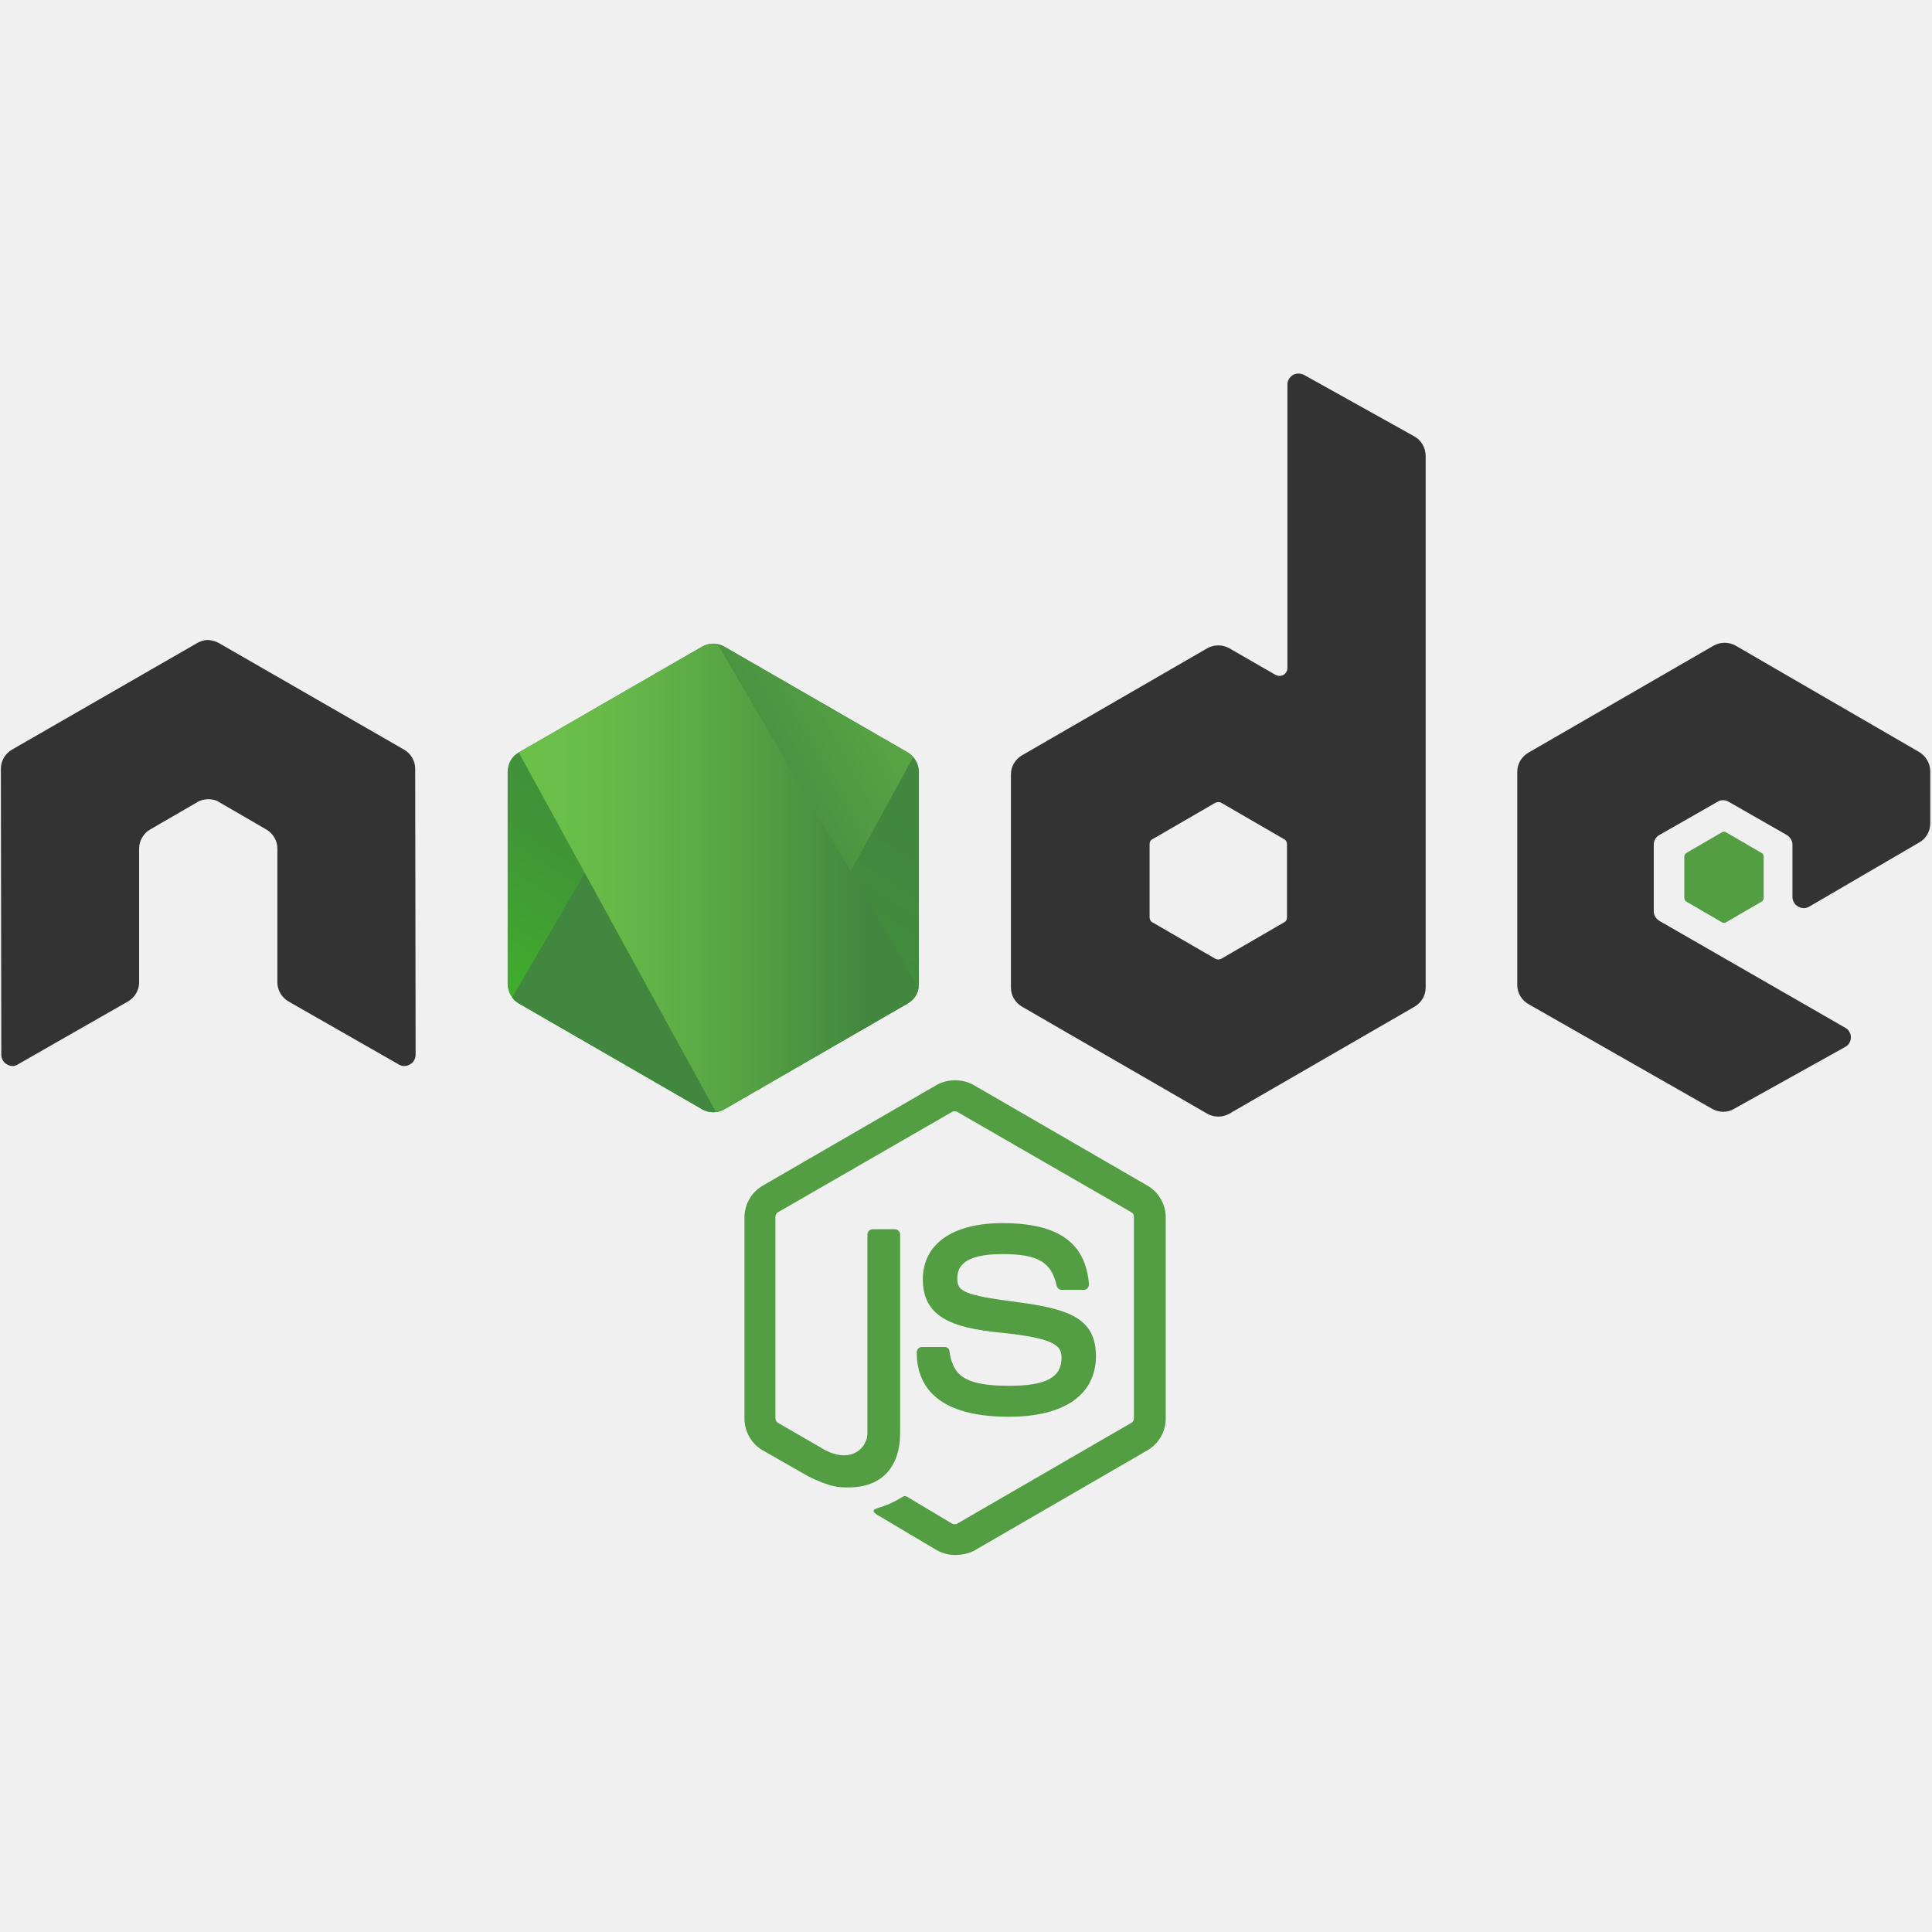
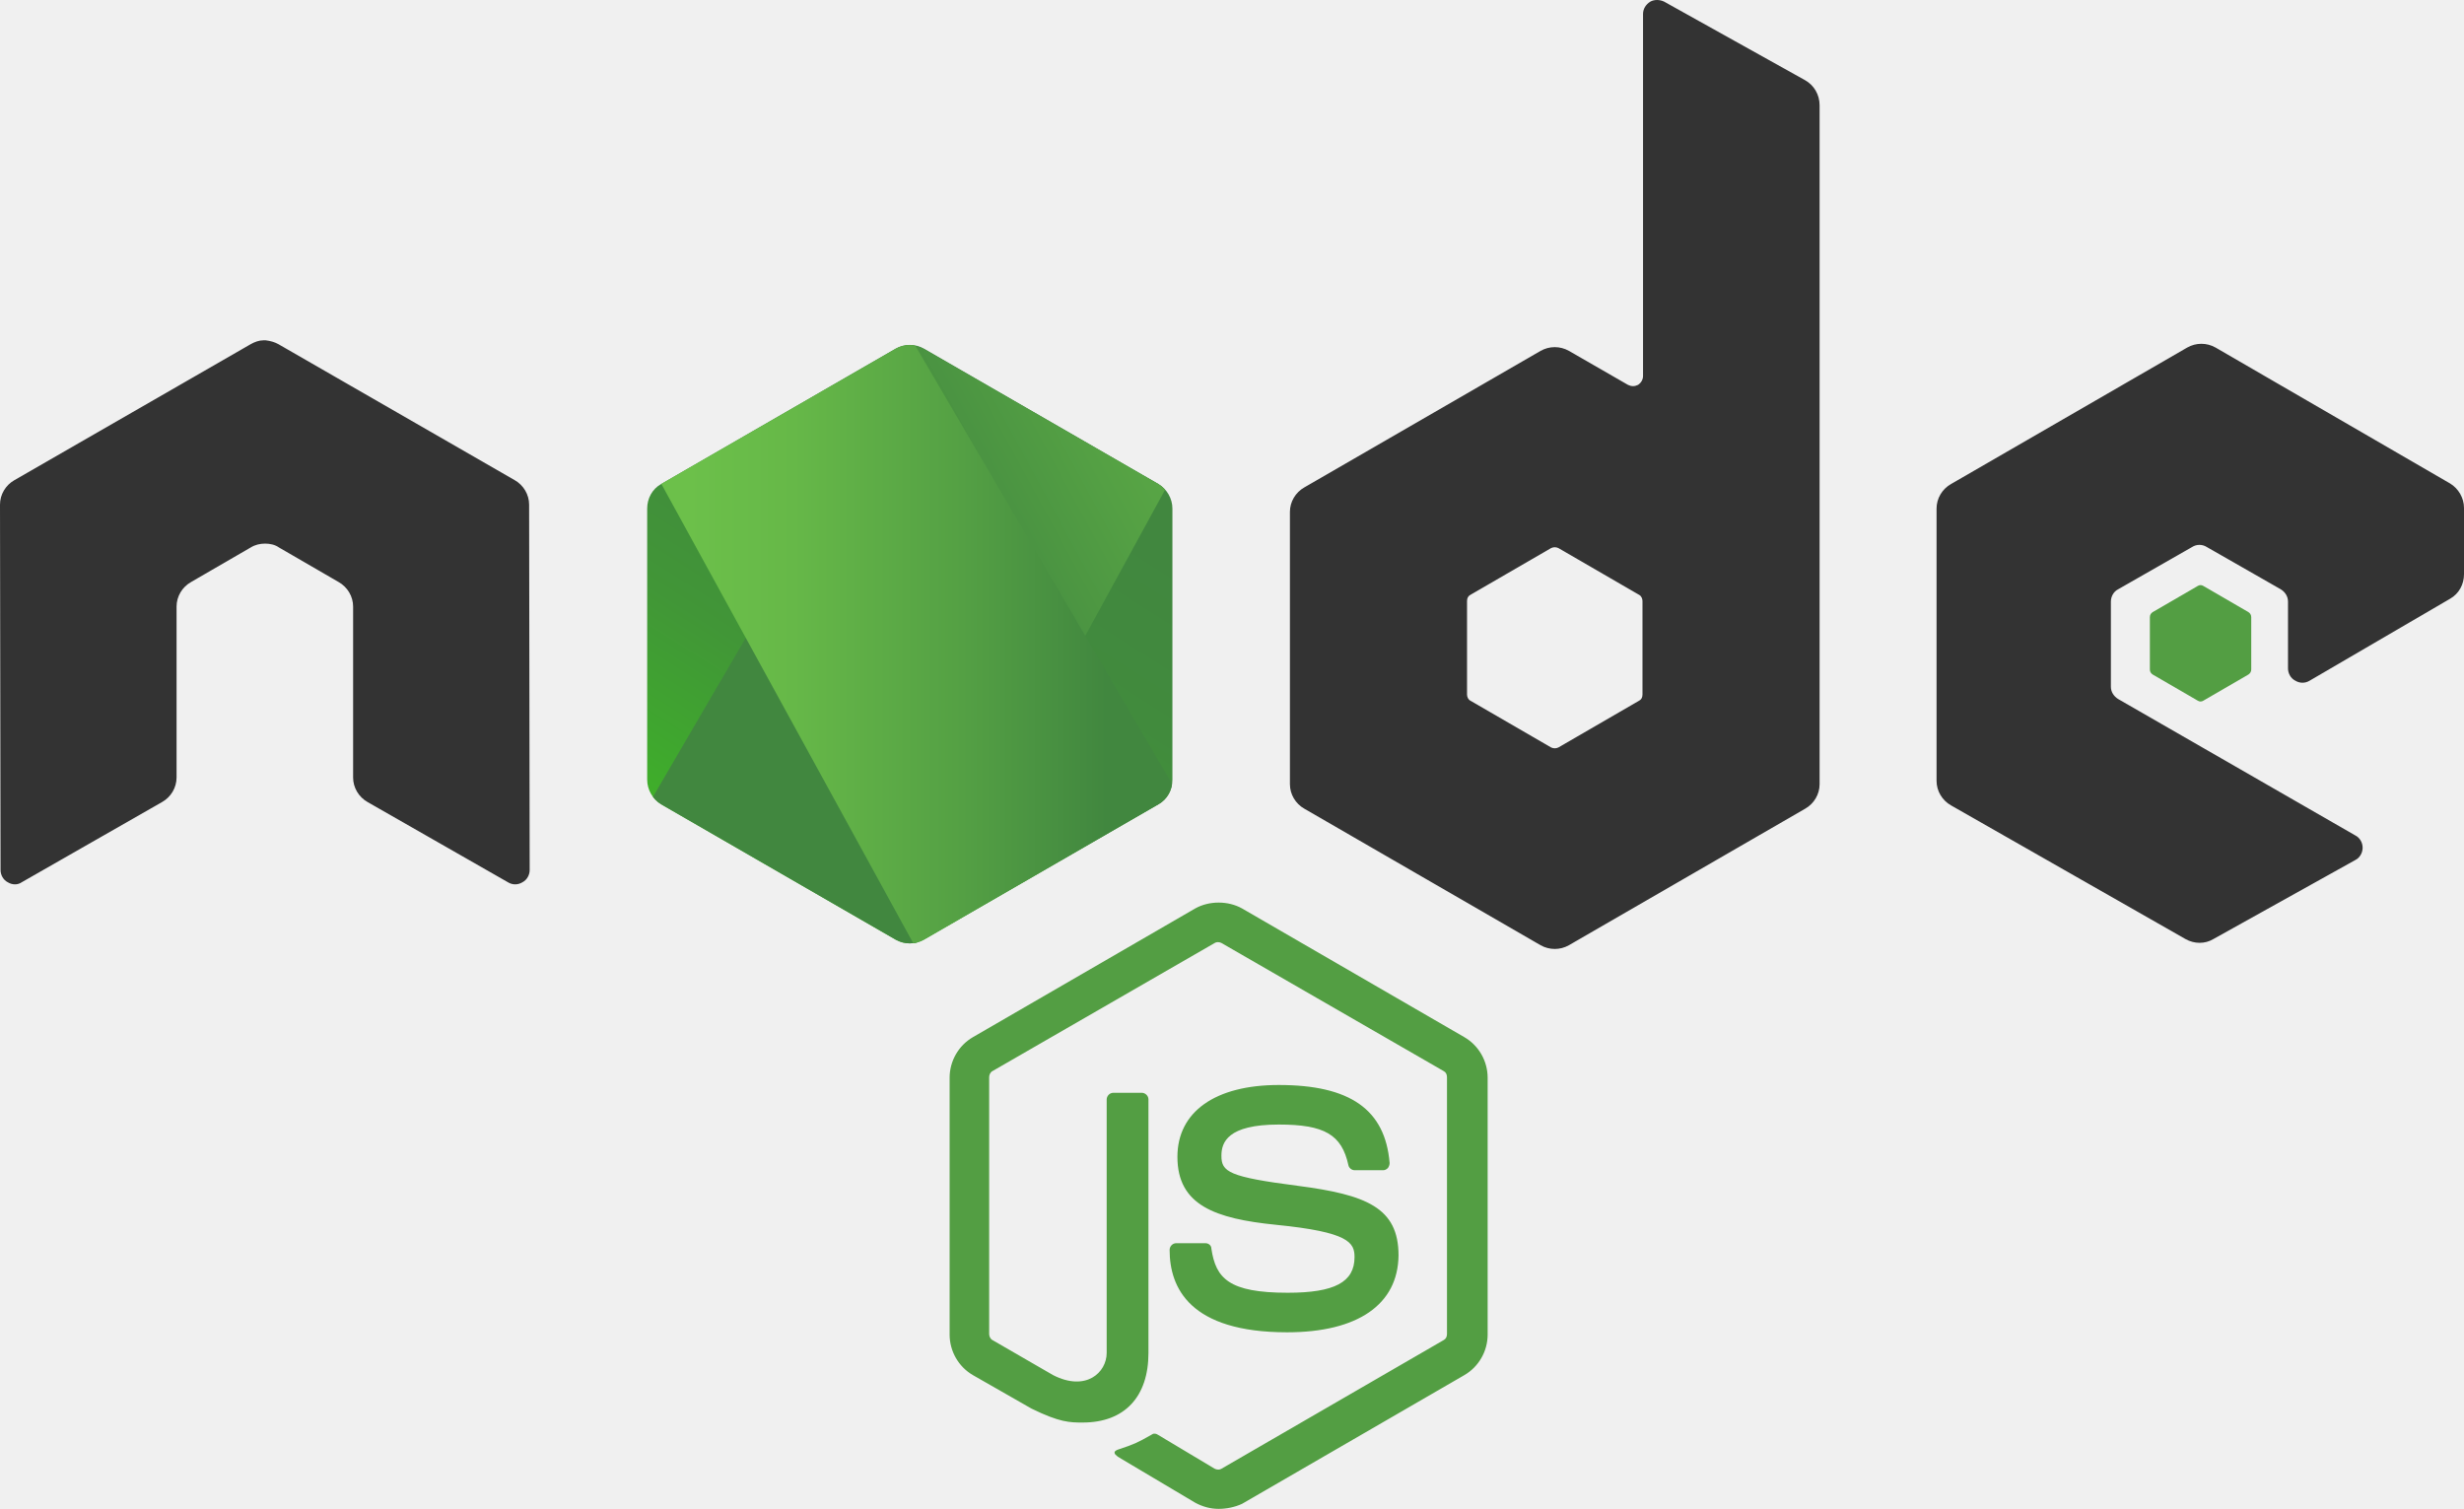
- <svg xmlns="http://www.w3.org/2000/svg" xmlns:xlink="http://www.w3.org/1999/xlink" width="800px" height="800px" viewBox="0 -99 512 512" preserveAspectRatio="xMidYMid">
-   <defs>
-     <linearGradient x1="68.188%" y1="17.487%" x2="27.823%" y2="89.755%" id="b">
-       <stop stop-color="#41873F" offset="0%" />
-       <stop stop-color="#418B3D" offset="32.88%" />
-       <stop stop-color="#419637" offset="63.52%" />
-       <stop stop-color="#3FA92D" offset="93.19%" />
-       <stop stop-color="#3FAE2A" offset="100%" />
+ <svg xmlns="http://www.w3.org/2000/svg" xmlns:xlink="http://www.w3.org/1999/xlink" width="798.917" height="489.21" viewBox="0 -99 511.307 313.094" preserveAspectRatio="xMidYMid" version="1.1" id="svg42">
+   <defs id="defs30">
+     <linearGradient x1="79.822" y1="21.347" x2="32.862" y2="105.422" id="b" gradientTransform="scale(0.9368249,1.067435)" gradientUnits="userSpaceOnUse">
+       <stop stop-color="#41873F" offset="0%" id="stop1" />
+       <stop stop-color="#418B3D" offset="32.88%" id="stop2" />
+       <stop stop-color="#419637" offset="63.52%" id="stop3" />
+       <stop stop-color="#3FA92D" offset="93.19%" id="stop4" />
+       <stop stop-color="#3FAE2A" offset="100%" id="stop5" />
    </linearGradient>
-     <path id="a" d="M57.903 1.85a5.957 5.957 0 0 0-5.894 0L3.352 29.933c-1.85 1.04-2.89 3.005-2.89 5.085v56.286c0 2.08 1.156 4.045 2.89 5.085l48.657 28.085a5.957 5.957 0 0 0 5.894 0l48.658-28.085c1.849-1.04 2.89-3.005 2.89-5.085V35.019c0-2.08-1.157-4.045-2.89-5.085L57.903 1.85z" />
-     <linearGradient x1="43.277%" y1="55.169%" x2="159.245%" y2="-18.306%" id="d">
-       <stop stop-color="#41873F" offset="13.76%" />
-       <stop stop-color="#54A044" offset="40.32%" />
-       <stop stop-color="#66B848" offset="71.36%" />
-       <stop stop-color="#6CC04A" offset="90.81%" />
+     <path id="a" d="m 57.903,1.85 a 5.957,5.957 0 0 0 -5.894,0 L 3.352,29.933 c -1.85,1.04 -2.89,3.005 -2.89,5.085 v 56.286 c 0,2.08 1.156,4.045 2.89,5.085 l 48.657,28.085 a 5.957,5.957 0 0 0 5.894,0 l 48.658,-28.085 c 1.849,-1.04 2.89,-3.005 2.89,-5.085 V 35.019 c 0,-2.08 -1.157,-4.045 -2.89,-5.085 z" />
+     <linearGradient x1="51.369" y1="64.595" x2="184.674" y2="-19.865" id="d" gradientTransform="scale(0.9260208,1.079889)" gradientUnits="userSpaceOnUse">
+       <stop stop-color="#41873F" offset="13.76%" id="stop6" />
+       <stop stop-color="#54A044" offset="40.32%" id="stop7" />
+       <stop stop-color="#66B848" offset="71.36%" id="stop8" />
+       <stop stop-color="#6CC04A" offset="90.81%" id="stop9" />
    </linearGradient>
-     <linearGradient x1="-4413.77%" y1="13.43%" x2="5327.93%" y2="13.43%" id="e">
-       <stop stop-color="#6CC04A" offset="9.192%" />
-       <stop stop-color="#66B848" offset="28.64%" />
-       <stop stop-color="#54A044" offset="59.68%" />
-       <stop stop-color="#41873F" offset="86.24%" />
+     <linearGradient x1="5.463" y1="1.396" x2="60.625" y2="1.396" id="e" gradientTransform="scale(1.631816,0.6128141)" gradientUnits="userSpaceOnUse">
+       <stop stop-color="#6CC04A" offset="9.192%" id="stop10" />
+       <stop stop-color="#66B848" offset="28.64%" id="stop11" />
+       <stop stop-color="#54A044" offset="59.68%" id="stop12" />
+       <stop stop-color="#41873F" offset="86.24%" id="stop13" />
    </linearGradient>
-     <linearGradient x1="-4.389%" y1="49.997%" x2="101.499%" y2="49.997%" id="f">
-       <stop stop-color="#6CC04A" offset="9.192%" />
-       <stop stop-color="#66B848" offset="28.64%" />
-       <stop stop-color="#54A044" offset="59.68%" />
-       <stop stop-color="#41873F" offset="86.24%" />
+     <linearGradient x1="-1.422" y1="66.99" x2="120.279" y2="66.99" id="f" gradientTransform="scale(0.9251478,1.080908)" gradientUnits="userSpaceOnUse">
+       <stop stop-color="#6CC04A" offset="9.192%" id="stop14" />
+       <stop stop-color="#66B848" offset="28.64%" id="stop15" />
+       <stop stop-color="#54A044" offset="59.68%" id="stop16" />
+       <stop stop-color="#41873F" offset="86.24%" id="stop17" />
    </linearGradient>
-     <linearGradient x1="-9713.77%" y1="36.21%" x2="27.93%" y2="36.21%" id="g">
-       <stop stop-color="#6CC04A" offset="9.192%" />
-       <stop stop-color="#66B848" offset="28.64%" />
-       <stop stop-color="#54A044" offset="59.68%" />
-       <stop stop-color="#41873F" offset="86.24%" />
+     <linearGradient x1="117.947" y1="68.392" x2="169.562" y2="68.392" id="g" gradientTransform="scale(0.6549234,1.526896)" gradientUnits="userSpaceOnUse">
+       <stop stop-color="#6CC04A" offset="9.192%" id="stop18" />
+       <stop stop-color="#66B848" offset="28.64%" id="stop19" />
+       <stop stop-color="#54A044" offset="59.68%" id="stop20" />
+       <stop stop-color="#41873F" offset="86.24%" id="stop21" />
    </linearGradient>
-     <linearGradient x1="-103.861%" y1="50.275%" x2="100.797%" y2="50.275%" id="h">
-       <stop stop-color="#6CC04A" offset="9.192%" />
-       <stop stop-color="#66B848" offset="28.64%" />
-       <stop stop-color="#54A044" offset="59.68%" />
-       <stop stop-color="#41873F" offset="86.24%" />
+     <linearGradient x1="-1.039" y1="150.751" x2="87.897" y2="150.751" id="h" gradientTransform="scale(1.265975,0.7899052)" gradientUnits="userSpaceOnUse">
+       <stop stop-color="#6CC04A" offset="9.192%" id="stop22" />
+       <stop stop-color="#66B848" offset="28.64%" id="stop23" />
+       <stop stop-color="#54A044" offset="59.68%" id="stop24" />
+       <stop stop-color="#41873F" offset="86.24%" id="stop25" />
    </linearGradient>
-     <linearGradient x1="130.613%" y1="-211.069%" x2="4.393%" y2="201.605%" id="i">
-       <stop stop-color="#41873F" offset="0%" />
-       <stop stop-color="#418B3D" offset="32.88%" />
-       <stop stop-color="#419637" offset="63.52%" />
-       <stop stop-color="#3FA92D" offset="93.19%" />
-       <stop stop-color="#3FAE2A" offset="100%" />
+     <linearGradient x1="100.854" y1="37.182" x2="46.004" y2="216.513" id="i" gradientTransform="scale(1.265975,0.7899052)" gradientUnits="userSpaceOnUse">
+       <stop stop-color="#41873F" offset="0%" id="stop26" />
+       <stop stop-color="#418B3D" offset="32.88%" id="stop27" />
+       <stop stop-color="#419637" offset="63.52%" id="stop28" />
+       <stop stop-color="#3FA92D" offset="93.19%" id="stop29" />
+       <stop stop-color="#3FAE2A" offset="100%" id="stop30" />
    </linearGradient>
  </defs>
-   <g fill="none">
-     <path d="M253.11 313.094c-1.733 0-3.351-.462-4.854-1.271l-15.371-9.13c-2.312-1.272-1.156-1.734-.462-1.965 3.12-1.04 3.698-1.272 6.934-3.12.347-.232.81-.116 1.156.115l11.789 7.05c.462.231 1.04.231 1.386 0l46.115-26.698c.462-.231.694-.694.694-1.271v-53.28c0-.579-.232-1.04-.694-1.272l-46.115-26.582c-.462-.232-1.04-.232-1.386 0l-46.115 26.582c-.462.231-.694.809-.694 1.271v53.28c0 .463.232 1.04.694 1.272l12.598 7.281c6.819 3.467 11.095-.578 11.095-4.623v-52.587c0-.693.578-1.387 1.387-1.387h5.894c.694 0 1.387.578 1.387 1.387v52.587c0 9.13-4.97 14.447-13.638 14.447-2.658 0-4.738 0-10.633-2.89l-12.135-6.934c-3.005-1.733-4.854-4.97-4.854-8.437v-53.28c0-3.467 1.849-6.704 4.854-8.437l46.114-26.698c2.89-1.618 6.82-1.618 9.709 0l46.114 26.698c3.005 1.733 4.855 4.97 4.855 8.437v53.28c0 3.467-1.85 6.704-4.855 8.437l-46.114 26.698c-1.503.694-3.236 1.04-4.854 1.04zm14.216-36.637c-20.225 0-24.386-9.246-24.386-17.105 0-.694.578-1.387 1.387-1.387h6.01c.693 0 1.271.462 1.271 1.156.925 6.125 3.583 9.13 15.834 9.13 9.708 0 13.87-2.196 13.87-7.397 0-3.005-1.157-5.2-16.297-6.703-12.598-1.272-20.457-4.045-20.457-14.1 0-9.362 7.86-14.91 21.035-14.91 14.793 0 22.075 5.086 23 16.18 0 .348-.116.694-.347 1.041-.232.231-.578.462-.925.462h-6.01c-.578 0-1.156-.462-1.271-1.04-1.387-6.356-4.97-8.437-14.447-8.437-10.633 0-11.905 3.699-11.905 6.472 0 3.352 1.503 4.392 15.834 6.241 14.216 1.85 20.92 4.508 20.92 14.447-.116 10.171-8.437 15.95-23.116 15.95z" fill="#539E43" />
-     <path d="M110.028 104.712c0-2.08-1.156-4.046-3.005-5.086l-49.004-28.2c-.81-.463-1.734-.694-2.658-.81h-.463c-.924 0-1.849.347-2.658.81l-49.004 28.2c-1.85 1.04-3.005 3.005-3.005 5.086l.116 75.817c0 1.04.578 2.08 1.502 2.543.925.578 2.08.578 2.89 0l29.125-16.643c1.849-1.04 3.005-3.005 3.005-5.085v-35.482c0-2.08 1.155-4.045 3.005-5.085l12.366-7.166c.925-.578 1.965-.81 3.005-.81 1.04 0 2.08.232 2.89.81l12.366 7.166c1.85 1.04 3.005 3.004 3.005 5.085v35.482c0 2.08 1.156 4.045 3.005 5.085l29.125 16.643c.925.578 2.08.578 3.005 0 .925-.463 1.503-1.503 1.503-2.543l-.116-75.817zM345.571.347c-.924-.463-2.08-.463-2.89 0-.924.578-1.502 1.502-1.502 2.542v75.125c0 .693-.346 1.386-1.04 1.849-.693.346-1.387.346-2.08 0l-12.251-7.05a5.957 5.957 0 0 0-5.895 0l-49.004 28.316c-1.849 1.04-3.005 3.005-3.005 5.085v56.516c0 2.08 1.156 4.046 3.005 5.086l49.004 28.316a5.957 5.957 0 0 0 5.895 0l49.004-28.316c1.849-1.04 3.005-3.005 3.005-5.086V21.844c0-2.196-1.156-4.16-3.005-5.201L345.572.347zm-4.507 143.776c0 .578-.231 1.04-.694 1.271l-16.758 9.708a1.714 1.714 0 0 1-1.503 0l-16.758-9.708c-.463-.231-.694-.809-.694-1.271v-19.417c0-.578.231-1.04.694-1.271l16.758-9.709a1.714 1.714 0 0 1 1.503 0l16.758 9.709c.463.23.694.809.694 1.271v19.417zM508.648 124.244c1.85-1.04 2.89-3.005 2.89-5.086v-13.753c0-2.08-1.156-4.045-2.89-5.085l-48.657-28.2a5.957 5.957 0 0 0-5.894 0l-49.004 28.315c-1.85 1.04-3.005 3.005-3.005 5.086v56.516c0 2.08 1.155 4.045 3.005 5.085l48.657 27.738c1.85 1.04 4.045 1.04 5.779 0L489 178.45c.925-.463 1.503-1.503 1.503-2.543 0-1.04-.578-2.08-1.503-2.543l-49.235-28.316c-.924-.577-1.502-1.502-1.502-2.542v-17.683c0-1.04.578-2.08 1.502-2.543l15.372-8.784a2.821 2.821 0 0 1 3.005 0l15.371 8.784c.925.578 1.503 1.502 1.503 2.543v13.869c0 1.04.578 2.08 1.502 2.542.925.578 2.08.578 3.005 0l29.125-16.99z" fill="#333" />
-     <path d="M456.293 121.586a1.05 1.05 0 0 1 1.155 0l9.362 5.432c.347.23.578.577.578 1.04v10.864c0 .462-.231.809-.578 1.04l-9.362 5.432a1.05 1.05 0 0 1-1.155 0l-9.362-5.432c-.347-.231-.578-.578-.578-1.04v-10.864c0-.463.231-.81.578-1.04l9.362-5.432z" fill="#539E43" />
-     <g transform="translate(134.068 70.501)">
+   <g fill="none" id="g42" transform="translate(-0.231,-98.99975)">
+     <path d="m 253.11,313.094 c -1.733,0 -3.351,-0.462 -4.854,-1.271 l -15.371,-9.13 c -2.312,-1.272 -1.156,-1.734 -0.462,-1.965 3.12,-1.04 3.698,-1.272 6.934,-3.12 0.347,-0.232 0.81,-0.116 1.156,0.115 l 11.789,7.05 c 0.462,0.231 1.04,0.231 1.386,0 l 46.115,-26.698 c 0.462,-0.231 0.694,-0.694 0.694,-1.271 v -53.28 c 0,-0.579 -0.232,-1.04 -0.694,-1.272 L 253.688,195.67 c -0.462,-0.232 -1.04,-0.232 -1.386,0 l -46.115,26.582 c -0.462,0.231 -0.694,0.809 -0.694,1.271 v 53.28 c 0,0.463 0.232,1.04 0.694,1.272 l 12.598,7.281 c 6.819,3.467 11.095,-0.578 11.095,-4.623 v -52.587 c 0,-0.693 0.578,-1.387 1.387,-1.387 h 5.894 c 0.694,0 1.387,0.578 1.387,1.387 v 52.587 c 0,9.13 -4.97,14.447 -13.638,14.447 -2.658,0 -4.738,0 -10.633,-2.89 l -12.135,-6.934 c -3.005,-1.733 -4.854,-4.97 -4.854,-8.437 v -53.28 c 0,-3.467 1.849,-6.704 4.854,-8.437 l 46.114,-26.698 c 2.89,-1.618 6.82,-1.618 9.709,0 l 46.114,26.698 c 3.005,1.733 4.855,4.97 4.855,8.437 v 53.28 c 0,3.467 -1.85,6.704 -4.855,8.437 l -46.114,26.698 c -1.503,0.694 -3.236,1.04 -4.854,1.04 z m 14.216,-36.637 c -20.225,0 -24.386,-9.246 -24.386,-17.105 0,-0.694 0.578,-1.387 1.387,-1.387 h 6.01 c 0.693,0 1.271,0.462 1.271,1.156 0.925,6.125 3.583,9.13 15.834,9.13 9.708,0 13.87,-2.196 13.87,-7.397 0,-3.005 -1.157,-5.2 -16.297,-6.703 -12.598,-1.272 -20.457,-4.045 -20.457,-14.1 0,-9.362 7.86,-14.91 21.035,-14.91 14.793,0 22.075,5.086 23,16.18 0,0.348 -0.116,0.694 -0.347,1.041 -0.232,0.231 -0.578,0.462 -0.925,0.462 h -6.01 c -0.578,0 -1.156,-0.462 -1.271,-1.04 -1.387,-6.356 -4.97,-8.437 -14.447,-8.437 -10.633,0 -11.905,3.699 -11.905,6.472 0,3.352 1.503,4.392 15.834,6.241 14.216,1.85 20.92,4.508 20.92,14.447 -0.116,10.171 -8.437,15.95 -23.116,15.95 z" fill="#539e43" id="path30" />
+     <path d="m 110.028,104.712 c 0,-2.08 -1.156,-4.046 -3.005,-5.086 l -49.004,-28.2 c -0.81,-0.463 -1.734,-0.694 -2.658,-0.81 h -0.463 c -0.924,0 -1.849,0.347 -2.658,0.81 l -49.004,28.2 c -1.85,1.04 -3.005,3.005 -3.005,5.086 l 0.116,75.817 c 0,1.04 0.578,2.08 1.502,2.543 0.925,0.578 2.08,0.578 2.89,0 l 29.125,-16.643 c 1.849,-1.04 3.005,-3.005 3.005,-5.085 v -35.482 c 0,-2.08 1.155,-4.045 3.005,-5.085 l 12.366,-7.166 c 0.925,-0.578 1.965,-0.81 3.005,-0.81 1.04,0 2.08,0.232 2.89,0.81 l 12.366,7.166 c 1.85,1.04 3.005,3.004 3.005,5.085 v 35.482 c 0,2.08 1.156,4.045 3.005,5.085 l 29.125,16.643 c 0.925,0.578 2.08,0.578 3.005,0 0.925,-0.463 1.503,-1.503 1.503,-2.543 z M 345.571,0.347 c -0.924,-0.463 -2.08,-0.463 -2.89,0 -0.924,0.578 -1.502,1.502 -1.502,2.542 v 75.125 c 0,0.693 -0.346,1.386 -1.04,1.849 -0.693,0.346 -1.387,0.346 -2.08,0 l -12.251,-7.05 a 5.957,5.957 0 0 0 -5.895,0 l -49.004,28.316 c -1.849,1.04 -3.005,3.005 -3.005,5.085 v 56.516 c 0,2.08 1.156,4.046 3.005,5.086 l 49.004,28.316 a 5.957,5.957 0 0 0 5.895,0 l 49.004,-28.316 c 1.849,-1.04 3.005,-3.005 3.005,-5.086 V 21.844 c 0,-2.196 -1.156,-4.16 -3.005,-5.201 L 345.572,0.347 Z m -4.507,143.776 c 0,0.578 -0.231,1.04 -0.694,1.271 l -16.758,9.708 a 1.714,1.714 0 0 1 -1.503,0 l -16.758,-9.708 c -0.463,-0.231 -0.694,-0.809 -0.694,-1.271 v -19.417 c 0,-0.578 0.231,-1.04 0.694,-1.271 l 16.758,-9.709 a 1.714,1.714 0 0 1 1.503,0 l 16.758,9.709 c 0.463,0.23 0.694,0.809 0.694,1.271 z m 167.584,-19.879 c 1.85,-1.04 2.89,-3.005 2.89,-5.086 v -13.753 c 0,-2.08 -1.156,-4.045 -2.89,-5.085 l -48.657,-28.2 a 5.957,5.957 0 0 0 -5.894,0 l -49.004,28.315 c -1.85,1.04 -3.005,3.005 -3.005,5.086 v 56.516 c 0,2.08 1.155,4.045 3.005,5.085 l 48.657,27.738 c 1.85,1.04 4.045,1.04 5.779,0 L 489,178.45 c 0.925,-0.463 1.503,-1.503 1.503,-2.543 0,-1.04 -0.578,-2.08 -1.503,-2.543 l -49.235,-28.316 c -0.924,-0.577 -1.502,-1.502 -1.502,-2.542 v -17.683 c 0,-1.04 0.578,-2.08 1.502,-2.543 l 15.372,-8.784 a 2.821,2.821 0 0 1 3.005,0 l 15.371,8.784 c 0.925,0.578 1.503,1.502 1.503,2.543 v 13.869 c 0,1.04 0.578,2.08 1.502,2.542 0.925,0.578 2.08,0.578 3.005,0 z" fill="#333333" id="path31" />
+     <path d="m 456.293,121.586 a 1.05,1.05 0 0 1 1.155,0 l 9.362,5.432 c 0.347,0.23 0.578,0.577 0.578,1.04 v 10.864 c 0,0.462 -0.231,0.809 -0.578,1.04 l -9.362,5.432 a 1.05,1.05 0 0 1 -1.155,0 l -9.362,-5.432 c -0.347,-0.231 -0.578,-0.578 -0.578,-1.04 v -10.864 c 0,-0.463 0.231,-0.81 0.578,-1.04 z" fill="#539e43" id="path32" />
+     <g transform="translate(134.068,70.501)" id="g41">
      <mask id="c" fill="#ffffff">
-         <use xlink:href="#a" />
+         <use xlink:href="#a" id="use32" />
      </mask>
-       <use fill="url(#b)" xlink:href="#a" />
-       <g mask="url(#c)">
-         <path d="M51.893 1.85L3.121 29.933C1.27 30.974 0 32.94 0 35.02v56.286c0 1.387.578 2.658 1.502 3.698L56.285 1.156c-1.387-.231-3.005-.116-4.392.693zM56.632 125.053c.462-.116.925-.347 1.387-.578l48.773-28.085c1.85-1.04 3.005-3.005 3.005-5.085V35.019c0-1.502-.694-3.005-1.734-4.045l-51.43 94.079z" />
-         <path d="M106.676 29.934L57.788 1.85a8.025 8.025 0 0 0-1.503-.578L1.502 95.12a6.082 6.082 0 0 0 1.619 1.387l48.888 28.085c1.387.809 3.005 1.04 4.507.577l51.432-94.078c-.347-.462-.81-.81-1.272-1.156z" fill="url(#d)" />
+       <use fill="url(#b)" xlink:href="#a" id="use33" style="fill:url(#b)" />
+       <g mask="url(#c)" id="g34">
+         <path d="M 51.893,1.85 3.121,29.933 C 1.27,30.974 0,32.94 0,35.02 v 56.286 c 0,1.387 0.578,2.658 1.502,3.698 L 56.285,1.156 C 54.898,0.925 53.28,1.04 51.893,1.849 Z m 4.739,123.203 c 0.462,-0.116 0.925,-0.347 1.387,-0.578 L 106.792,96.39 c 1.85,-1.04 3.005,-3.005 3.005,-5.085 V 35.019 c 0,-1.502 -0.694,-3.005 -1.734,-4.045 l -51.43,94.079 z" id="path33" />
+         <path d="M 106.676,29.934 57.788,1.85 A 8.025,8.025 0 0 0 56.285,1.272 L 1.502,95.12 a 6.082,6.082 0 0 0 1.619,1.387 l 48.888,28.085 c 1.387,0.809 3.005,1.04 4.507,0.577 l 51.432,-94.078 c -0.347,-0.462 -0.81,-0.81 -1.272,-1.156 z" fill="url(#d)" id="path34" style="fill:url(#d)" />
      </g>
-       <g mask="url(#c)">
-         <path d="M109.797 91.305V35.019c0-2.08-1.271-4.045-3.12-5.085L57.786 1.85a5.106 5.106 0 0 0-1.848-.693l53.511 91.42c.231-.347.347-.809.347-1.271zM3.12 29.934C1.272 30.974 0 32.94 0 35.02v56.286c0 2.08 1.387 4.045 3.12 5.085l48.889 28.085c1.156.693 2.427.925 3.814.693L3.467 29.818l-.346.116z" />
-         <path fill="url(#e)" fill-rule="evenodd" d="M50.391.809l-.693.347h.924l-.231-.347z" transform="translate(0 -9.246)" />
-         <path d="M106.792 105.636c1.387-.809 2.427-2.196 2.89-3.698L56.053 10.402c-1.387-.231-2.89-.116-4.16.693L3.351 39.065l52.355 95.465a8.057 8.057 0 0 0 2.196-.693l48.889-28.2z" fill="url(#f)" fill-rule="evenodd" transform="translate(0 -9.246)" />
-         <path fill="url(#g)" fill-rule="evenodd" d="M111.3 104.712l-.347-.578v.809l.346-.231z" transform="translate(0 -9.246)" />
-         <path d="M106.792 105.636l-48.773 28.085a6.973 6.973 0 0 1-2.196.693l.925 1.734 54.089-31.32v-.694l-1.387-2.312c-.231 1.618-1.271 3.005-2.658 3.814z" fill="url(#h)" fill-rule="evenodd" transform="translate(0 -9.246)" />
-         <path d="M106.792 105.636l-48.773 28.085a6.973 6.973 0 0 1-2.196.693l.925 1.734 54.089-31.32v-.694l-1.387-2.312c-.231 1.618-1.271 3.005-2.658 3.814z" fill="url(#i)" fill-rule="evenodd" transform="translate(0 -9.246)" />
+       <g mask="url(#c)" id="g40">
+         <path d="M 109.797,91.305 V 35.019 c 0,-2.08 -1.271,-4.045 -3.12,-5.085 L 57.786,1.85 A 5.106,5.106 0 0 0 55.938,1.157 l 53.511,91.42 c 0.231,-0.347 0.347,-0.809 0.347,-1.271 z M 3.12,29.934 C 1.272,30.974 0,32.94 0,35.02 v 56.286 c 0,2.08 1.387,4.045 3.12,5.085 l 48.889,28.085 c 1.156,0.693 2.427,0.925 3.814,0.693 L 3.467,29.818 3.121,29.934 Z" id="path35" />
+         <path fill="url(#e)" fill-rule="evenodd" d="m 50.391,0.809 -0.693,0.347 h 0.924 z" transform="translate(0,-9.246)" id="path36" style="fill:url(#e)" />
+         <path d="m 106.792,105.636 c 1.387,-0.809 2.427,-2.196 2.89,-3.698 L 56.053,10.402 c -1.387,-0.231 -2.89,-0.116 -4.16,0.693 L 3.351,39.065 55.706,134.53 a 8.057,8.057 0 0 0 2.196,-0.693 l 48.889,-28.2 z" fill="url(#f)" fill-rule="evenodd" transform="translate(0,-9.246)" id="path37" style="fill:url(#f)" />
+         <path fill="url(#g)" fill-rule="evenodd" d="m 111.3,104.712 -0.347,-0.578 v 0.809 l 0.346,-0.231 z" transform="translate(0,-9.246)" id="path38" style="fill:url(#g)" />
+         <path d="m 106.792,105.636 -48.773,28.085 a 6.973,6.973 0 0 1 -2.196,0.693 l 0.925,1.734 54.089,-31.32 v -0.694 l -1.387,-2.312 c -0.231,1.618 -1.271,3.005 -2.658,3.814 z" fill="url(#h)" fill-rule="evenodd" transform="translate(0,-9.246)" id="path39" style="fill:url(#h)" />
+         <path d="m 106.792,105.636 -48.773,28.085 a 6.973,6.973 0 0 1 -2.196,0.693 l 0.925,1.734 54.089,-31.32 v -0.694 l -1.387,-2.312 c -0.231,1.618 -1.271,3.005 -2.658,3.814 z" fill="url(#i)" fill-rule="evenodd" transform="translate(0,-9.246)" id="path40" style="fill:url(#i)" />
      </g>
    </g>
  </g>
</svg>
